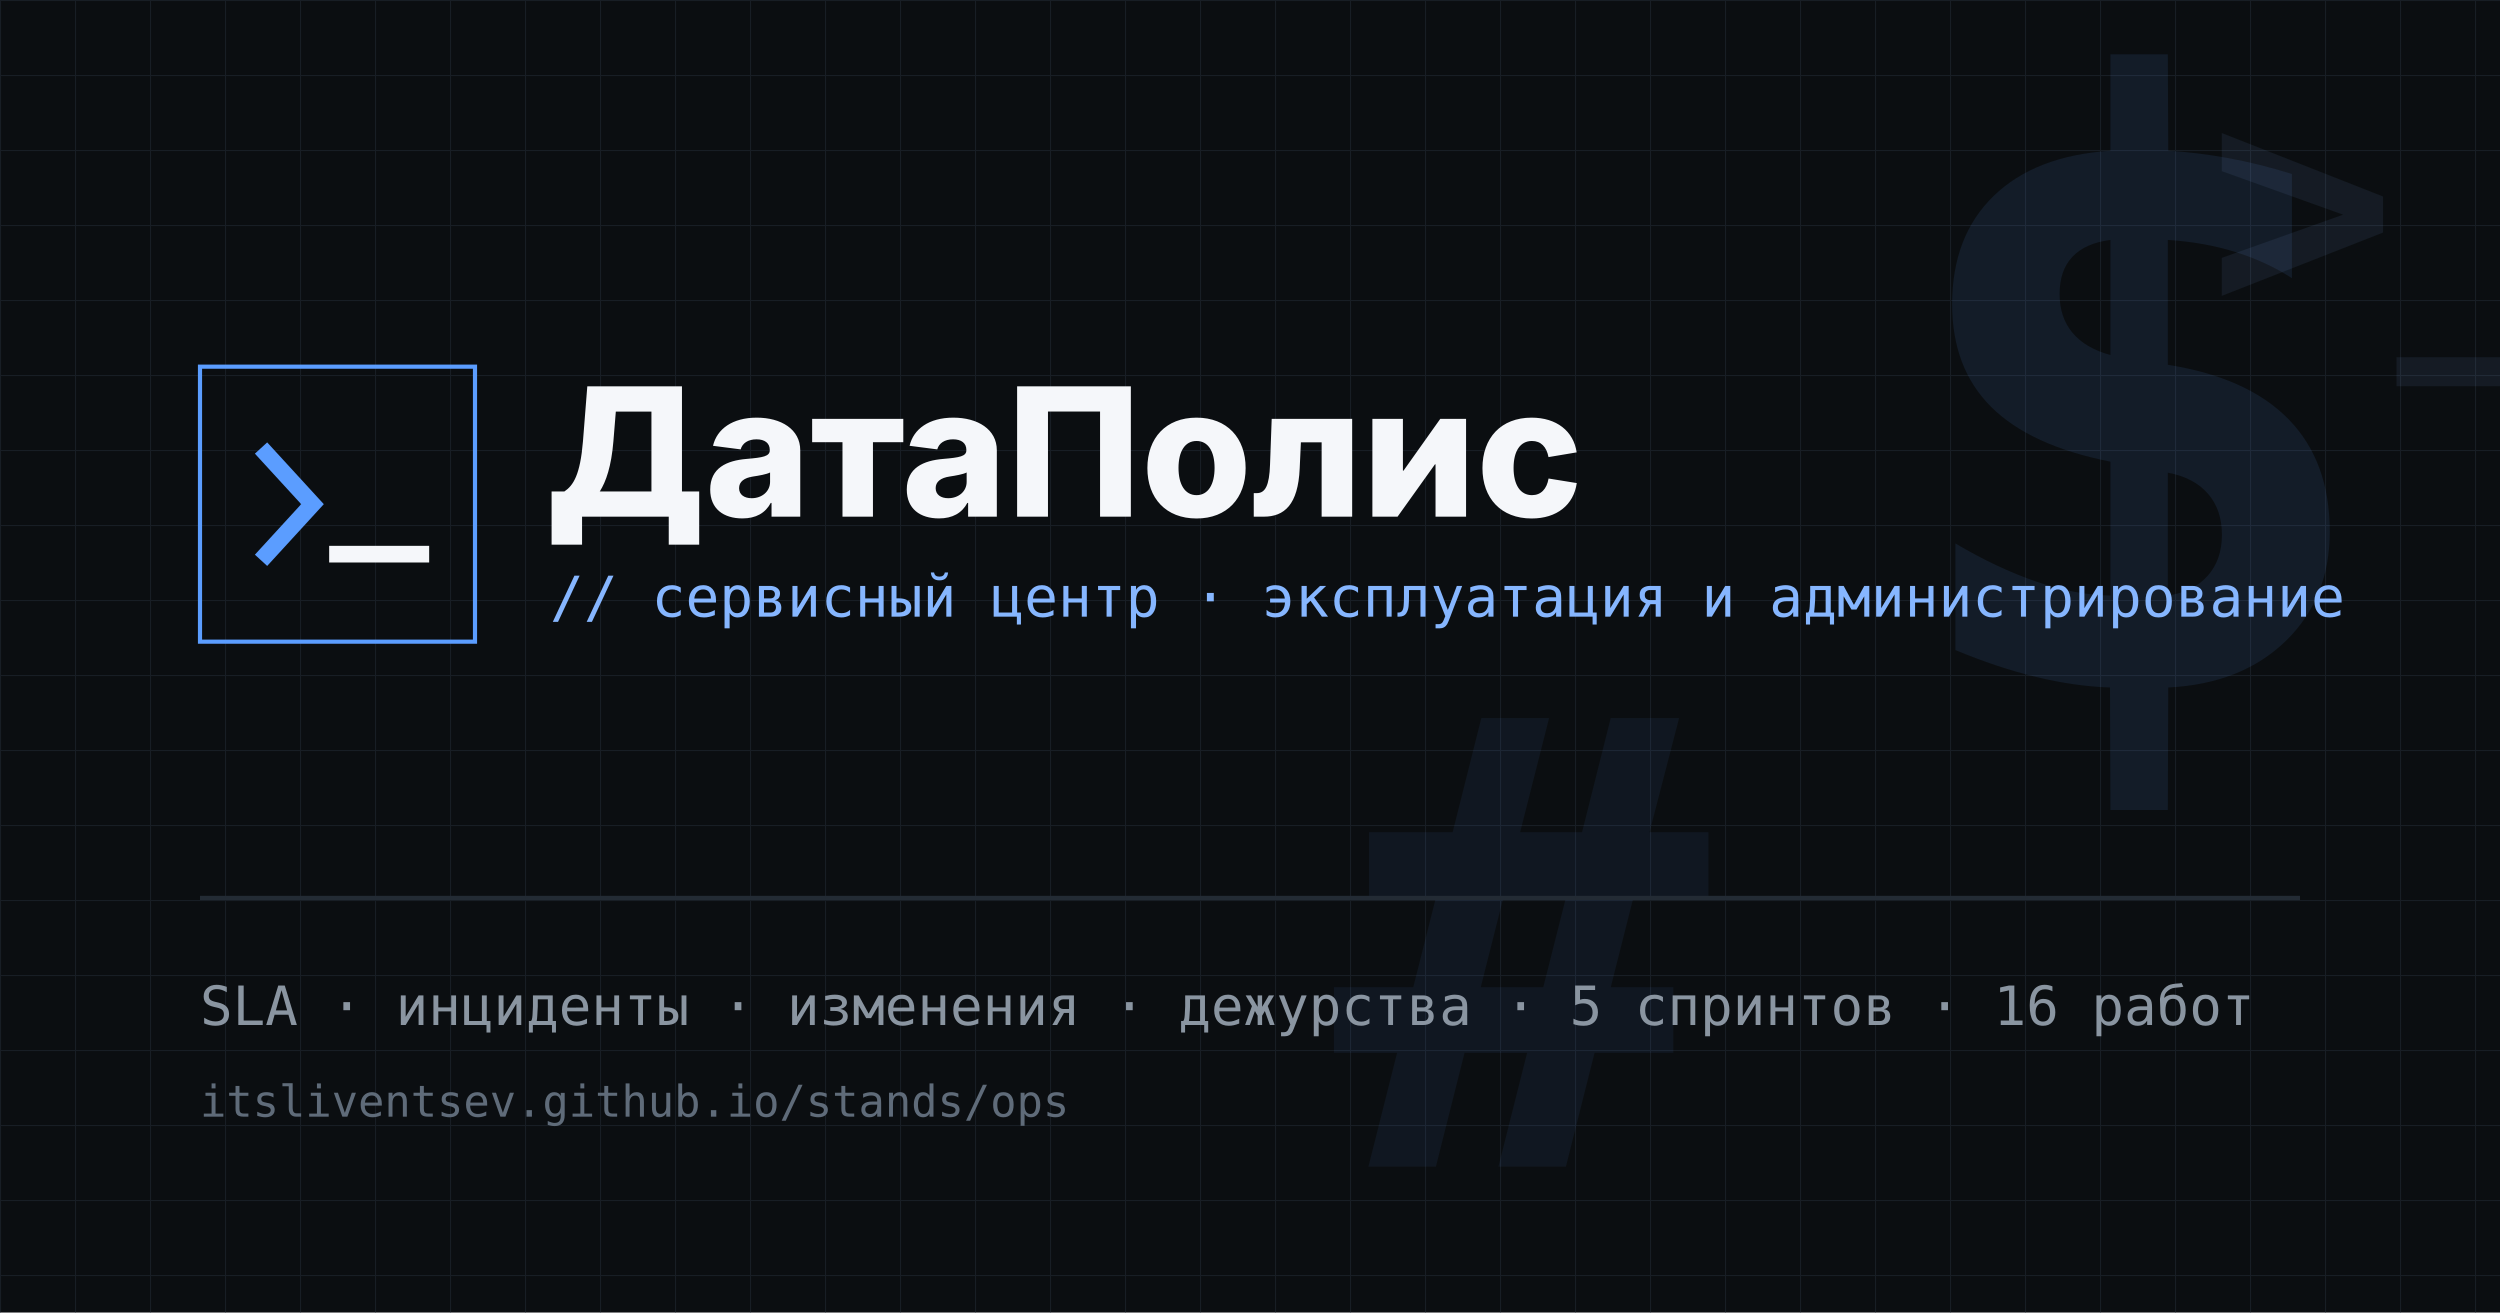
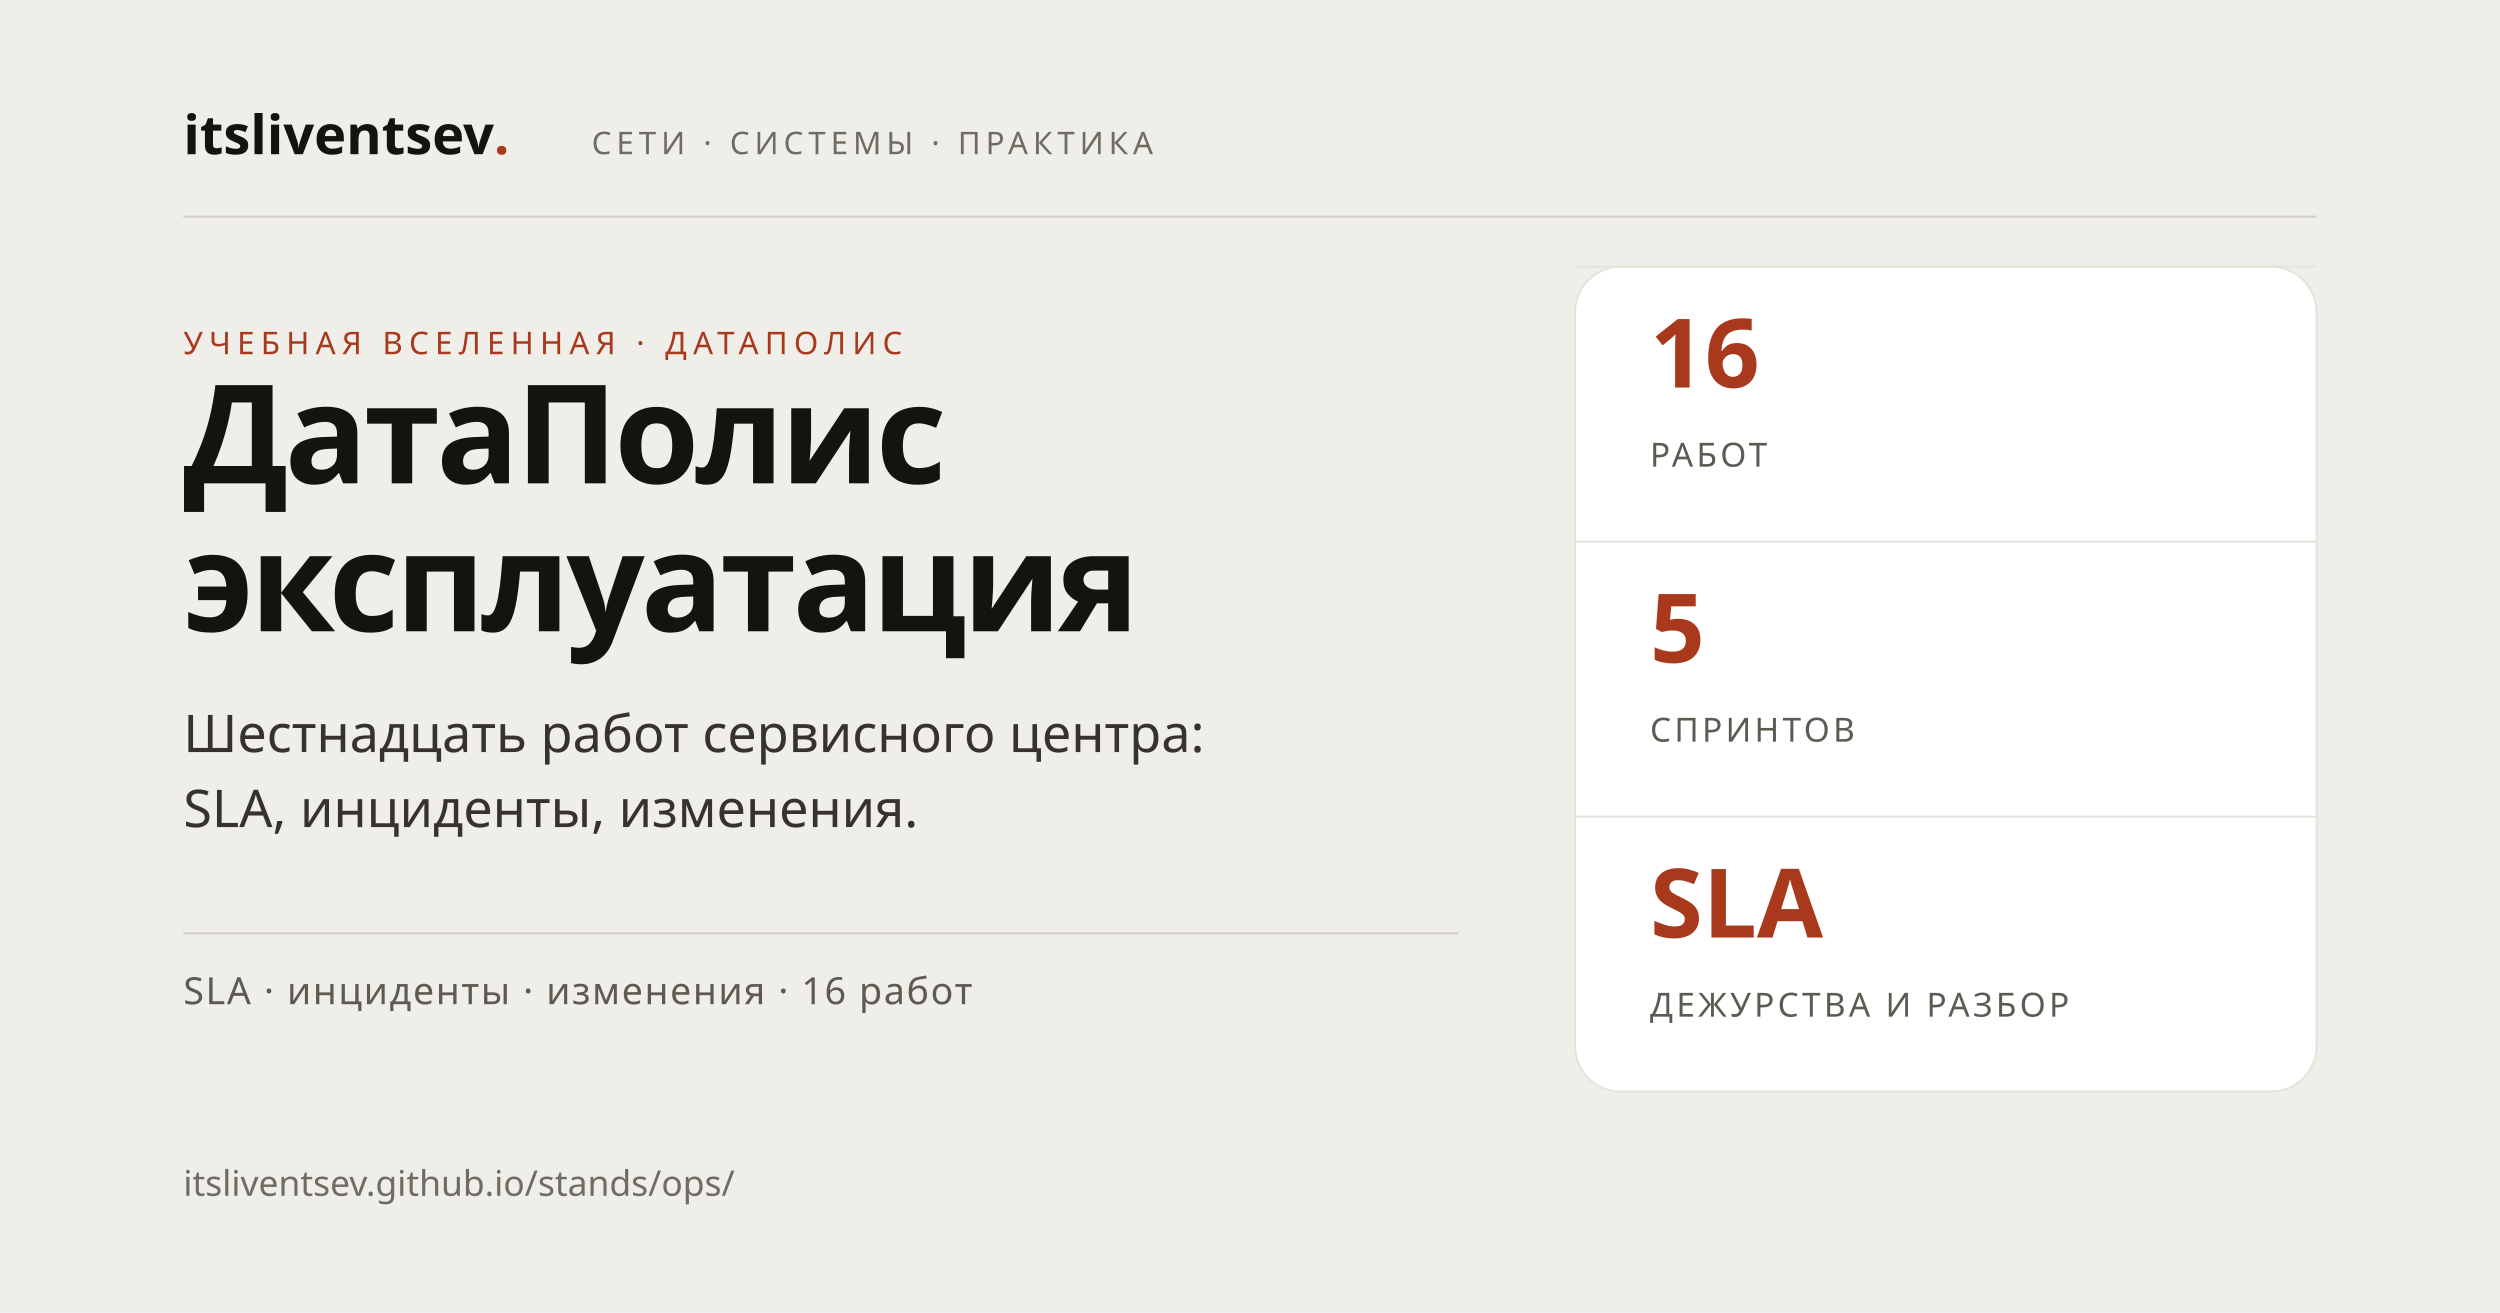
<svg xmlns="http://www.w3.org/2000/svg" width="1200" height="630" viewBox="0 0 1200 630">
-   <defs>
-     <pattern id="grid" width="36" height="36" patternUnits="userSpaceOnUse">
-       <path d="M36 0H0V36" fill="none" stroke="#232b34" stroke-width="1" opacity="0.55" />
-     </pattern>
-   </defs>
-   <rect width="1200" height="630" fill="#0b0e11" />
-   <rect width="1200" height="630" fill="url(#grid)" />
-   <text x="905" y="330" font-family="'JetBrains Mono',monospace" font-size="400" font-weight="700" fill="#5b9dff" opacity="0.1">$</text>
-   <text x="640" y="560" font-family="'JetBrains Mono',monospace" font-size="300" font-weight="700" fill="#5b9dff" opacity="0.07">#</text>
-   <text x="1060" y="150" font-family="'JetBrains Mono',monospace" font-size="150" font-weight="700" fill="#86b6ff" opacity="0.08">&gt;_</text>
-   <rect x="96" y="176" width="132" height="132" rx="0" fill="none" stroke="#5b9dff" stroke-width="2" />
-   <path d="M128 218l22 24-22 24" fill="none" stroke="#5b9dff" stroke-width="8" stroke-linecap="square" stroke-linejoin="miter" />
-   <line x1="162" y1="266" x2="202" y2="266" stroke="#f5f7fa" stroke-width="8" stroke-linecap="square" />
-   <text x="262" y="248" font-family="Inter,system-ui,sans-serif" font-size="86" font-weight="800" fill="#f5f7fa">ДатаПолис</text>
-   <text x="264" y="296" font-family="'JetBrains Mono',monospace" font-size="27" font-weight="500" fill="#86b6ff">// сервисный центр · эксплуатация и администрирование</text>
-   <rect x="96" y="430" width="1008" height="2" fill="#232b34" />
-   <text x="96" y="492" font-family="'JetBrains Mono',monospace" font-size="26" font-weight="500" fill="#8a95a1">SLA · инциденты · изменения · дежурства · 5 спринтов · 16 работ</text>
-   <text x="96" y="536" font-family="'JetBrains Mono',monospace" font-size="21" font-weight="400" fill="#5f6b79">itsliventsev.github.io/stands/ops</text>
+   <rect width="1200" height="630" fill="#efeee9" />
+   <text x="88" y="74" font-family="Golos Text" font-size="26" font-weight="700" fill="#14130e">itsliventsev<tspan fill="#a8391d">.</tspan>
+   </text>
+   <text x="284" y="74" font-family="'JetBrains Mono'" font-size="15" fill="#6f6c63" letter-spacing="2.4">СЕТИ · СИСТЕМЫ · ПРАКТИКА</text>
+   <line x1="88" y1="104" x2="1112" y2="104" stroke="#d2cfc6" stroke-width="1" />
+   <text x="88" y="170" font-family="'JetBrains Mono'" font-size="15" fill="#a8391d" letter-spacing="3">УЧЕБНАЯ ВСЕЛЕННАЯ · ДАТАПОЛИС</text>
+   <text x="88" y="232" font-family="Golos Text" font-size="66" font-weight="700" fill="#14130e" letter-spacing="-1.8">ДатаПолис</text>
+   <text x="88" y="303" font-family="Golos Text" font-size="66" font-weight="700" fill="#14130e" letter-spacing="-1.8">эксплуатация</text>
+   <text x="88" y="361" font-family="Literata" font-size="25" fill="#35332c">Шестнадцать работ сервисного центра:</text>
+   <text x="88" y="397" font-family="Literata" font-size="25" fill="#35332c">SLA, инциденты, изменения.</text>
+   <line x1="88" y1="448" x2="700" y2="448" stroke="#d2cfc6" stroke-width="1" />
+   <text x="88" y="482" font-family="'JetBrains Mono'" font-size="18" fill="#5d5a52" letter-spacing="0.8">SLA · инциденты · изменения · 16 работ</text>
+   <text x="88" y="574" font-family="'JetBrains Mono'" font-size="17" fill="#6f6c63">itsliventsev.github.io/stands/ops/</text>
+   <rect x="756" y="128" width="356" height="396" rx="22" fill="#ffffff" stroke="#e5e3dc" stroke-width="1" />
+   <line x1="756" y1="128" x2="1112" y2="128" stroke="#e5e3dc" stroke-width="1" />
+   <text x="792" y="186" font-family="Golos Text" font-size="46" font-weight="700" fill="#a8391d">16</text>
+   <text x="792" y="224" font-family="'JetBrains Mono'" font-size="16" fill="#5d5a52" letter-spacing="1.6">РАБОТ</text>
+   <line x1="756" y1="260" x2="1112" y2="260" stroke="#e5e3dc" stroke-width="1" />
+   <text x="792" y="318" font-family="Golos Text" font-size="46" font-weight="700" fill="#a8391d">5</text>
+   <text x="792" y="356" font-family="'JetBrains Mono'" font-size="16" fill="#5d5a52" letter-spacing="1.6">СПРИНТОВ</text>
+   <line x1="756" y1="392" x2="1112" y2="392" stroke="#e5e3dc" stroke-width="1" />
+   <text x="792" y="450" font-family="Golos Text" font-size="46" font-weight="700" fill="#a8391d">SLA</text>
+   <text x="792" y="488" font-family="'JetBrains Mono'" font-size="16" fill="#5d5a52" letter-spacing="1.6">ДЕЖУРСТВА И РАЗБОР</text>
</svg>
